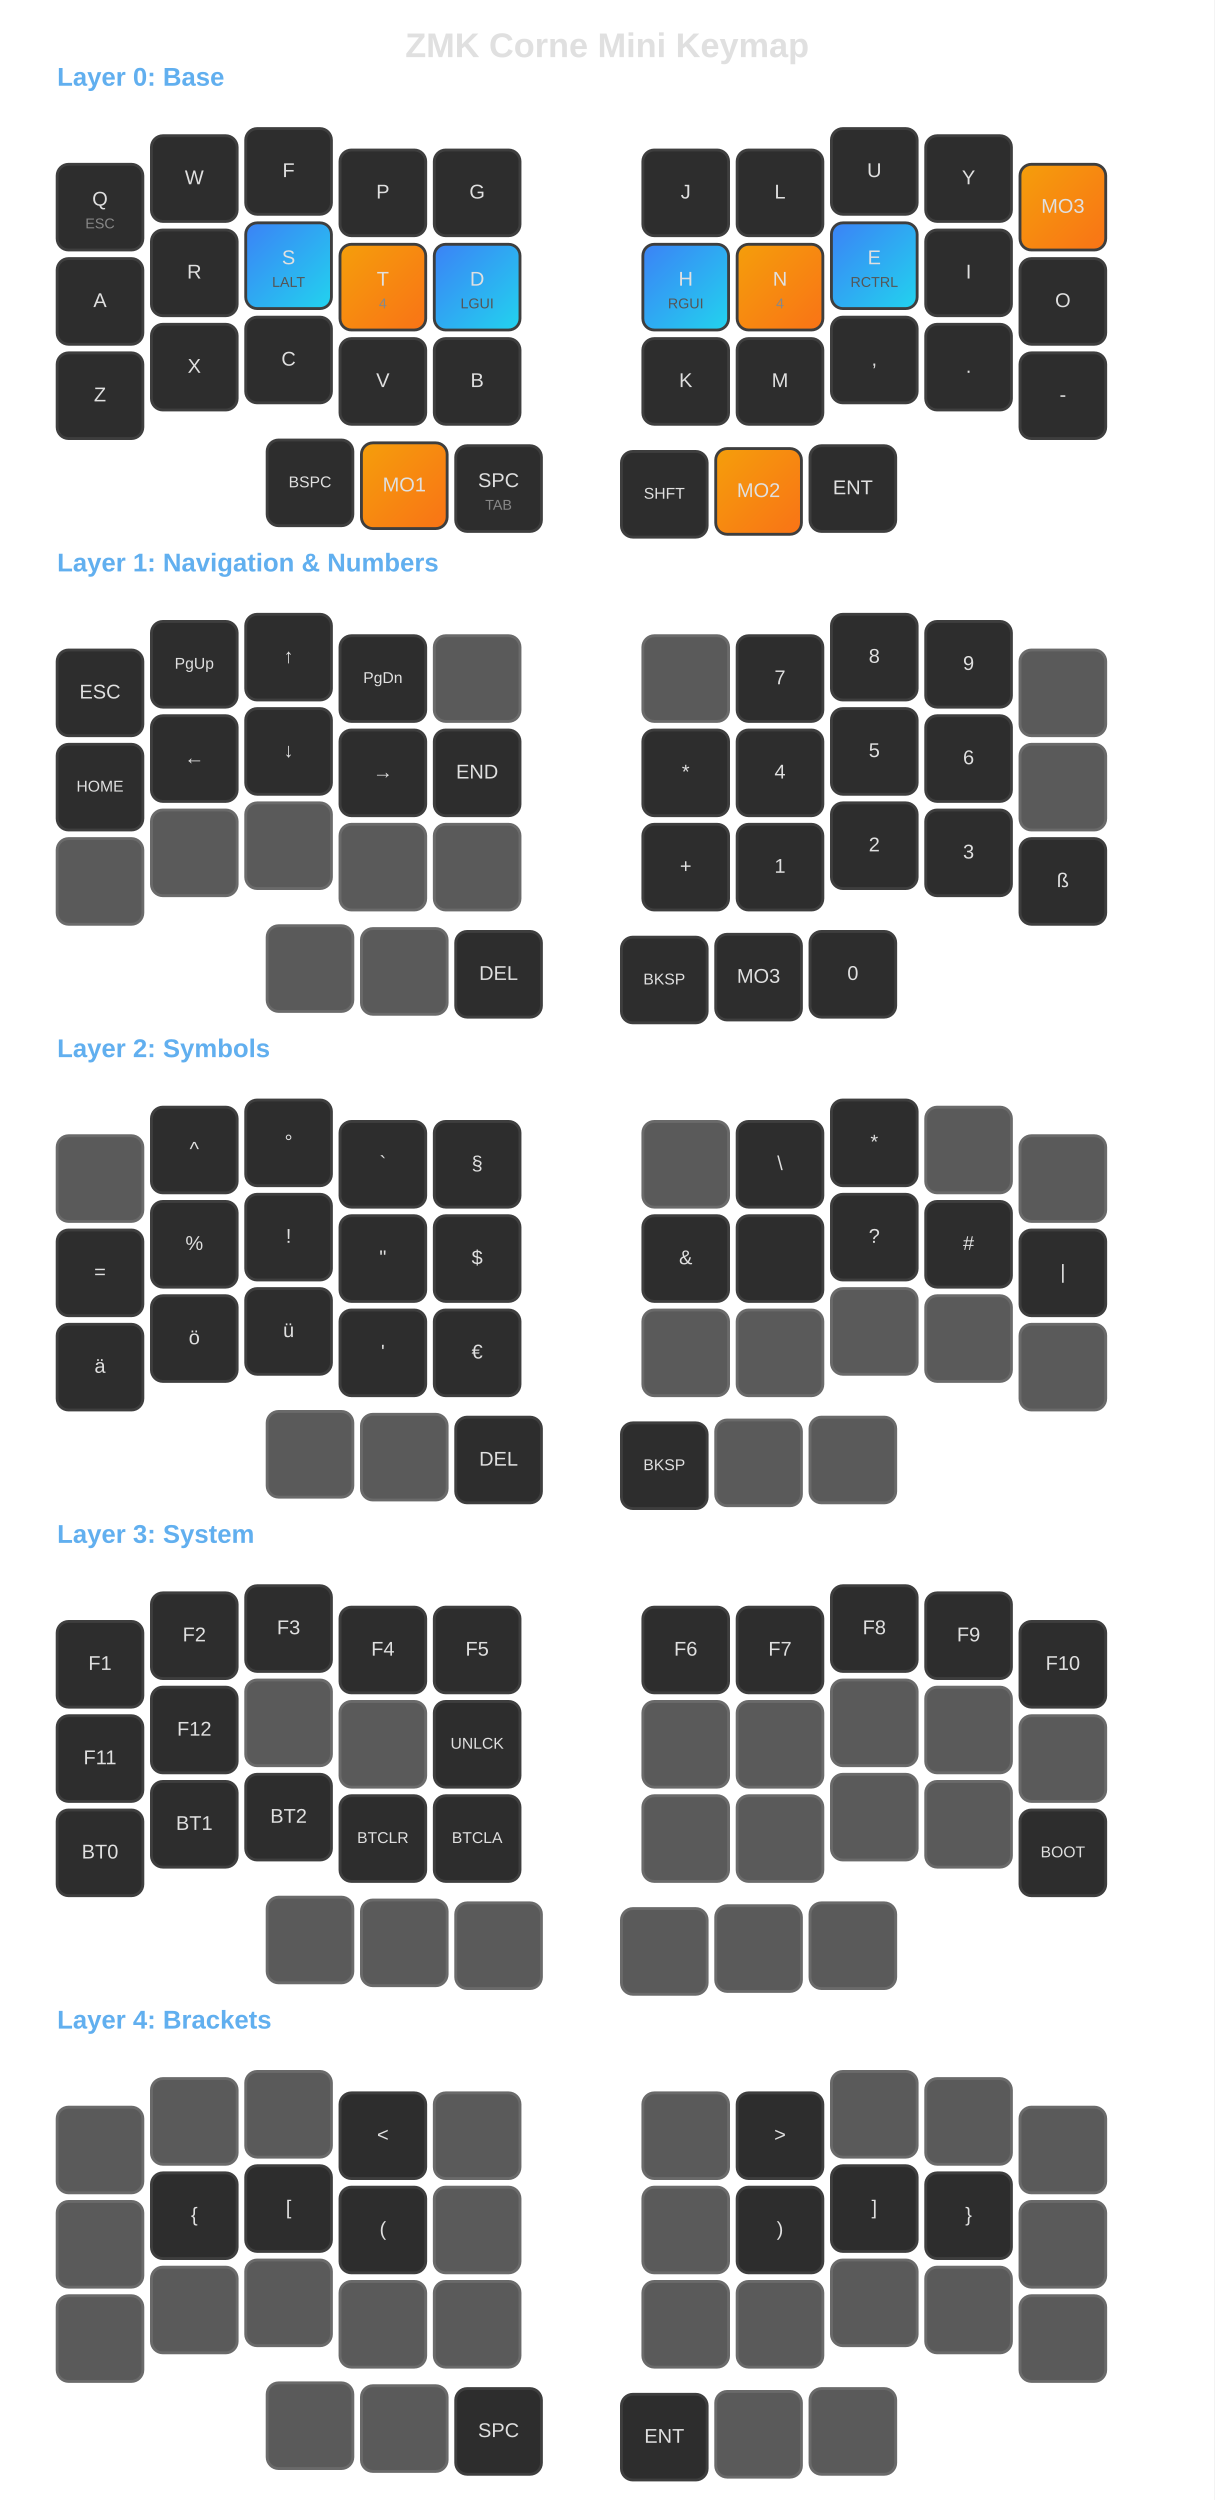
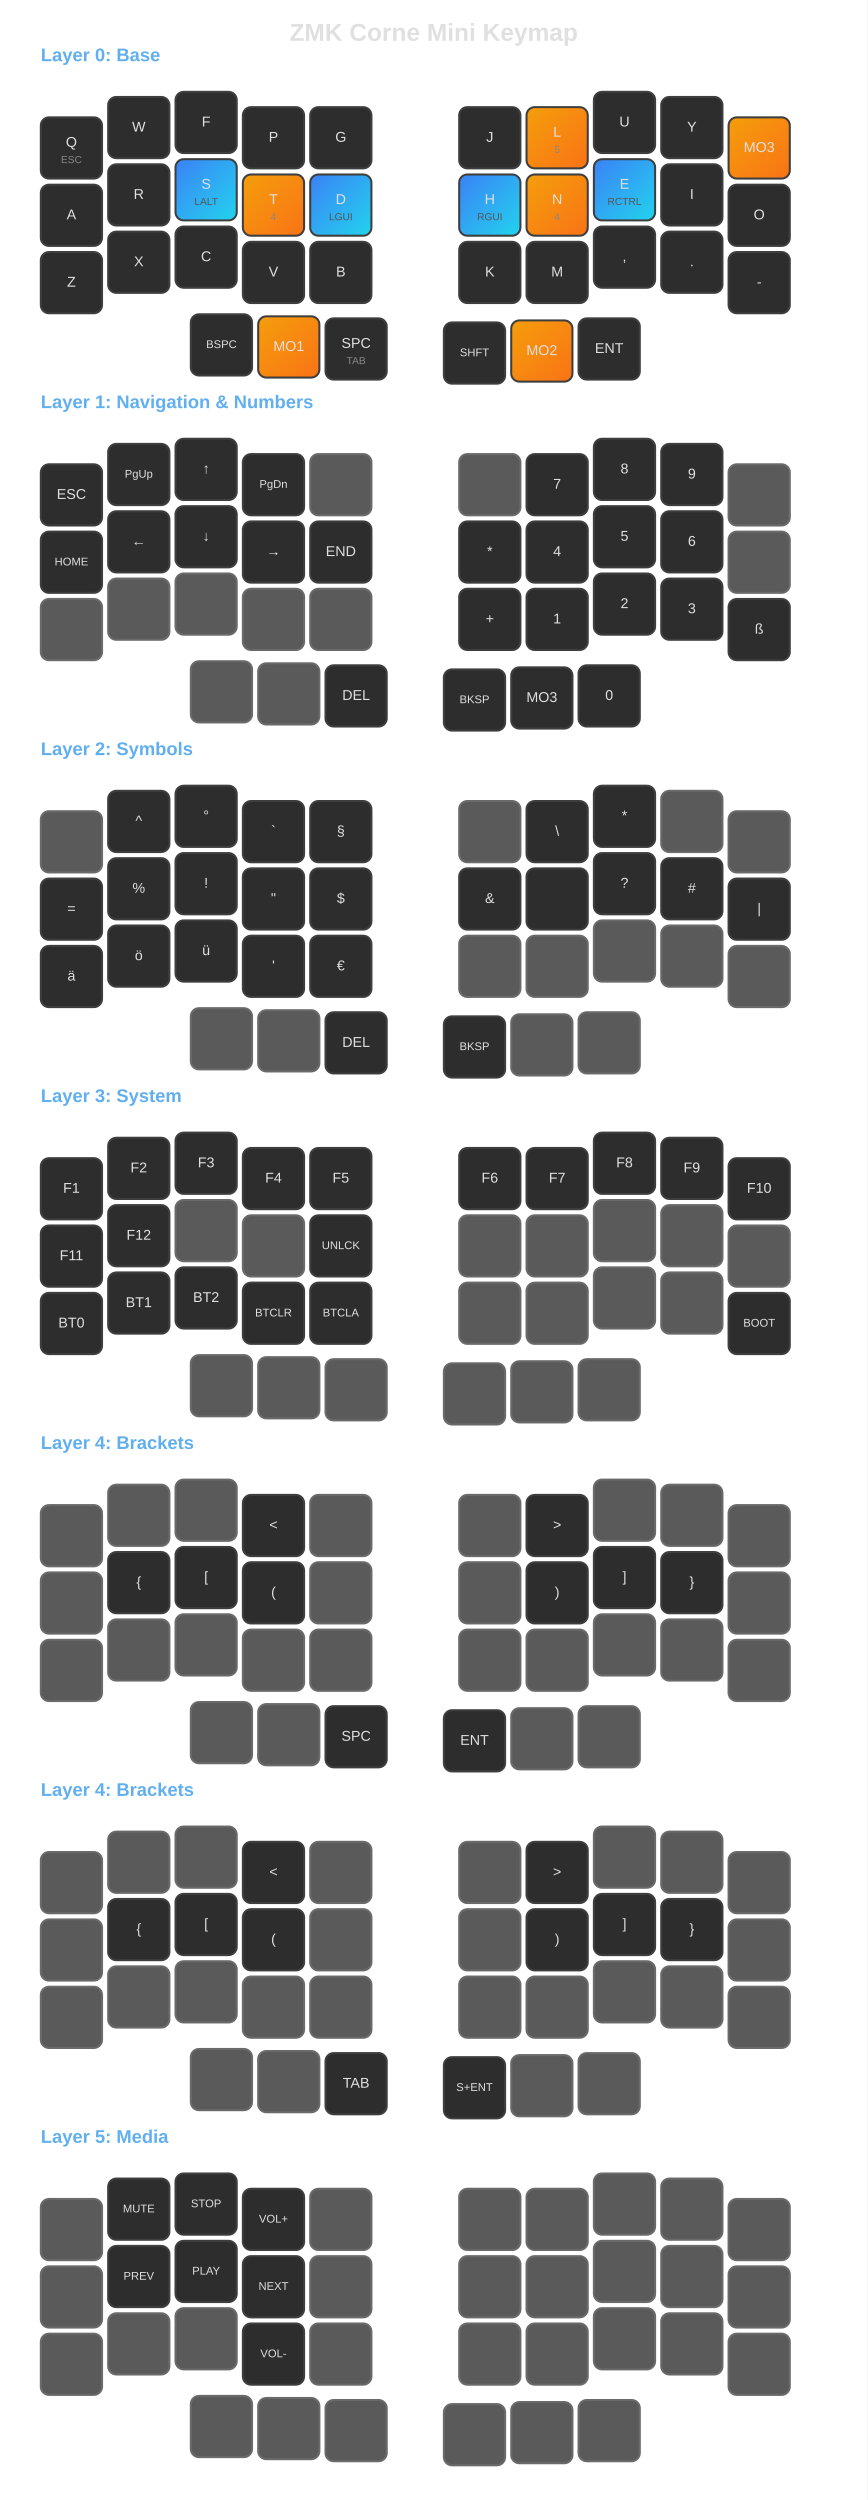
- <svg xmlns="http://www.w3.org/2000/svg" viewBox="0 0 850 1750.0" width="850" height="1750.0">
+ <svg xmlns="http://www.w3.org/2000/svg" viewBox="0 0 850 2450.0" width="850" height="2450.0">
  <rect width="100%" height="100%" fill="#ffffff" />
  <defs>
    <linearGradient id="homerow-mods" x1="0" y1="0" x2="1" y2="1">
      <stop offset="0%" stop-color="#3b82f6" />
      <stop offset="100%" stop-color="#22d3ee" />
    </linearGradient>
    <linearGradient id="layer-switch" x1="0" y1="0" x2="1" y2="1">
      <stop offset="0%" stop-color="#f59e0b" />
      <stop offset="100%" stop-color="#f97316" />
    </linearGradient>
  </defs>
  <text x="50%" y="40.0" font-family="Arial" font-weight="bold" font-size="24" fill="#e0e0e0" text-anchor="middle">ZMK Corne Mini Keymap</text>
  <text x="40" y="60.0" font-family="Arial" font-size="18" fill="#61afef" font-weight="bold">Layer 0: Base</text>
  <rect x="40" y="115.0" width="60" height="60" rx="8" fill="#2d2d2d" stroke="#3e3e3e" stroke-width="2" />
  <text x="70.0" y="140.0" font-family="Arial" font-size="14" fill="#e0e0e0" text-anchor="middle" dominant-baseline="middle">Q</text>
  <text x="70.0" y="157.0" font-family="Arial" font-size="10" fill="#888888" text-anchor="middle" dominant-baseline="middle">ESC</text>
  <rect x="106" y="95.0" width="60" height="60" rx="8" fill="#2d2d2d" stroke="#3e3e3e" stroke-width="2" />
  <text x="136.0" y="125.0" font-family="Arial" font-size="14" fill="#e0e0e0" text-anchor="middle" dominant-baseline="middle">W</text>
  <rect x="172" y="90.0" width="60" height="60" rx="8" fill="#2d2d2d" stroke="#3e3e3e" stroke-width="2" />
  <text x="202.0" y="120.0" font-family="Arial" font-size="14" fill="#e0e0e0" text-anchor="middle" dominant-baseline="middle">F</text>
  <rect x="238" y="105.0" width="60" height="60" rx="8" fill="#2d2d2d" stroke="#3e3e3e" stroke-width="2" />
  <text x="268.0" y="135.0" font-family="Arial" font-size="14" fill="#e0e0e0" text-anchor="middle" dominant-baseline="middle">P</text>
  <rect x="304" y="105.0" width="60" height="60" rx="8" fill="#2d2d2d" stroke="#3e3e3e" stroke-width="2" />
  <text x="334.0" y="135.0" font-family="Arial" font-size="14" fill="#e0e0e0" text-anchor="middle" dominant-baseline="middle">G</text>
  <rect x="40" y="181.0" width="60" height="60" rx="8" fill="#2d2d2d" stroke="#3e3e3e" stroke-width="2" />
  <text x="70.0" y="211.0" font-family="Arial" font-size="14" fill="#e0e0e0" text-anchor="middle" dominant-baseline="middle">A</text>
  <rect x="106" y="161.0" width="60" height="60" rx="8" fill="#2d2d2d" stroke="#3e3e3e" stroke-width="2" />
  <text x="136.0" y="191.0" font-family="Arial" font-size="14" fill="#e0e0e0" text-anchor="middle" dominant-baseline="middle">R</text>
  <rect x="172" y="156.0" width="60" height="60" rx="8" fill="url(#homerow-mods)" stroke="#3e3e3e" stroke-width="2" />
  <text x="202.0" y="181.0" font-family="Arial" font-size="14" fill="#e0e0e0" text-anchor="middle" dominant-baseline="middle">S</text>
  <text x="202.0" y="198.0" font-family="Arial" font-size="10" fill="#555555" text-anchor="middle" dominant-baseline="middle">LALT</text>
  <rect x="238" y="171.0" width="60" height="60" rx="8" fill="url(#layer-switch)" stroke="#3e3e3e" stroke-width="2" />
  <text x="268.0" y="196.0" font-family="Arial" font-size="14" fill="#e0e0e0" text-anchor="middle" dominant-baseline="middle">T</text>
  <text x="268.0" y="213.0" font-family="Arial" font-size="10" fill="#888888" text-anchor="middle" dominant-baseline="middle">4</text>
  <rect x="304" y="171.0" width="60" height="60" rx="8" fill="url(#homerow-mods)" stroke="#3e3e3e" stroke-width="2" />
  <text x="334.0" y="196.0" font-family="Arial" font-size="14" fill="#e0e0e0" text-anchor="middle" dominant-baseline="middle">D</text>
  <text x="334.0" y="213.0" font-family="Arial" font-size="10" fill="#555555" text-anchor="middle" dominant-baseline="middle">LGUI</text>
  <rect x="40" y="247.0" width="60" height="60" rx="8" fill="#2d2d2d" stroke="#3e3e3e" stroke-width="2" />
  <text x="70.0" y="277.0" font-family="Arial" font-size="14" fill="#e0e0e0" text-anchor="middle" dominant-baseline="middle">Z</text>
  <rect x="106" y="227.0" width="60" height="60" rx="8" fill="#2d2d2d" stroke="#3e3e3e" stroke-width="2" />
  <text x="136.0" y="257.0" font-family="Arial" font-size="14" fill="#e0e0e0" text-anchor="middle" dominant-baseline="middle">X</text>
  <rect x="172" y="222.0" width="60" height="60" rx="8" fill="#2d2d2d" stroke="#3e3e3e" stroke-width="2" />
  <text x="202.0" y="252.0" font-family="Arial" font-size="14" fill="#e0e0e0" text-anchor="middle" dominant-baseline="middle">C</text>
  <rect x="238" y="237.0" width="60" height="60" rx="8" fill="#2d2d2d" stroke="#3e3e3e" stroke-width="2" />
  <text x="268.0" y="267.0" font-family="Arial" font-size="14" fill="#e0e0e0" text-anchor="middle" dominant-baseline="middle">V</text>
  <rect x="304" y="237.0" width="60" height="60" rx="8" fill="#2d2d2d" stroke="#3e3e3e" stroke-width="2" />
  <text x="334.0" y="267.0" font-family="Arial" font-size="14" fill="#e0e0e0" text-anchor="middle" dominant-baseline="middle">B</text>
  <rect x="187" y="308.0" width="60" height="60" rx="8" fill="#2d2d2d" stroke="#3e3e3e" stroke-width="2" />
  <text x="217.0" y="338.0" font-family="Arial" font-size="11" fill="#e0e0e0" text-anchor="middle" dominant-baseline="middle">BSPC</text>
  <rect x="253" y="310.0" width="60" height="60" rx="8" fill="url(#layer-switch)" stroke="#3e3e3e" stroke-width="2" />
  <text x="283.0" y="340.0" font-family="Arial" font-size="14" fill="#e0e0e0" text-anchor="middle" dominant-baseline="middle">MO1</text>
  <rect x="319" y="312.0" width="60" height="60" rx="8" fill="#2d2d2d" stroke="#3e3e3e" stroke-width="2" />
  <text x="349.0" y="337.0" font-family="Arial" font-size="14" fill="#e0e0e0" text-anchor="middle" dominant-baseline="middle">SPC</text>
  <text x="349.0" y="354.0" font-family="Arial" font-size="10" fill="#888888" text-anchor="middle" dominant-baseline="middle">TAB</text>
  <rect x="450" y="105.0" width="60" height="60" rx="8" fill="#2d2d2d" stroke="#3e3e3e" stroke-width="2" />
  <text x="480.0" y="135.0" font-family="Arial" font-size="14" fill="#e0e0e0" text-anchor="middle" dominant-baseline="middle">J</text>
-   <rect x="516" y="105.0" width="60" height="60" rx="8" fill="#2d2d2d" stroke="#3e3e3e" stroke-width="2" />
-   <text x="546.0" y="135.0" font-family="Arial" font-size="14" fill="#e0e0e0" text-anchor="middle" dominant-baseline="middle">L</text>
+   <rect x="516" y="105.0" width="60" height="60" rx="8" fill="url(#layer-switch)" stroke="#3e3e3e" stroke-width="2" />
+   <text x="546.0" y="130.0" font-family="Arial" font-size="14" fill="#e0e0e0" text-anchor="middle" dominant-baseline="middle">L</text>
+   <text x="546.0" y="147.0" font-family="Arial" font-size="10" fill="#888888" text-anchor="middle" dominant-baseline="middle">5</text>
  <rect x="582" y="90.0" width="60" height="60" rx="8" fill="#2d2d2d" stroke="#3e3e3e" stroke-width="2" />
  <text x="612.0" y="120.0" font-family="Arial" font-size="14" fill="#e0e0e0" text-anchor="middle" dominant-baseline="middle">U</text>
  <rect x="648" y="95.0" width="60" height="60" rx="8" fill="#2d2d2d" stroke="#3e3e3e" stroke-width="2" />
  <text x="678.0" y="125.0" font-family="Arial" font-size="14" fill="#e0e0e0" text-anchor="middle" dominant-baseline="middle">Y</text>
  <rect x="714" y="115.0" width="60" height="60" rx="8" fill="url(#layer-switch)" stroke="#3e3e3e" stroke-width="2" />
  <text x="744.0" y="145.0" font-family="Arial" font-size="14" fill="#e0e0e0" text-anchor="middle" dominant-baseline="middle">MO3</text>
  <rect x="450" y="171.0" width="60" height="60" rx="8" fill="url(#homerow-mods)" stroke="#3e3e3e" stroke-width="2" />
  <text x="480.0" y="196.0" font-family="Arial" font-size="14" fill="#e0e0e0" text-anchor="middle" dominant-baseline="middle">H</text>
  <text x="480.0" y="213.0" font-family="Arial" font-size="10" fill="#555555" text-anchor="middle" dominant-baseline="middle">RGUI</text>
  <rect x="516" y="171.0" width="60" height="60" rx="8" fill="url(#layer-switch)" stroke="#3e3e3e" stroke-width="2" />
  <text x="546.0" y="196.0" font-family="Arial" font-size="14" fill="#e0e0e0" text-anchor="middle" dominant-baseline="middle">N</text>
  <text x="546.0" y="213.0" font-family="Arial" font-size="10" fill="#888888" text-anchor="middle" dominant-baseline="middle">4</text>
  <rect x="582" y="156.0" width="60" height="60" rx="8" fill="url(#homerow-mods)" stroke="#3e3e3e" stroke-width="2" />
  <text x="612.0" y="181.0" font-family="Arial" font-size="14" fill="#e0e0e0" text-anchor="middle" dominant-baseline="middle">E</text>
  <text x="612.0" y="198.0" font-family="Arial" font-size="10" fill="#555555" text-anchor="middle" dominant-baseline="middle">RCTRL</text>
  <rect x="648" y="161.0" width="60" height="60" rx="8" fill="#2d2d2d" stroke="#3e3e3e" stroke-width="2" />
  <text x="678.0" y="191.0" font-family="Arial" font-size="14" fill="#e0e0e0" text-anchor="middle" dominant-baseline="middle">I</text>
  <rect x="714" y="181.0" width="60" height="60" rx="8" fill="#2d2d2d" stroke="#3e3e3e" stroke-width="2" />
  <text x="744.0" y="211.0" font-family="Arial" font-size="14" fill="#e0e0e0" text-anchor="middle" dominant-baseline="middle">O</text>
  <rect x="450" y="237.0" width="60" height="60" rx="8" fill="#2d2d2d" stroke="#3e3e3e" stroke-width="2" />
  <text x="480.0" y="267.0" font-family="Arial" font-size="14" fill="#e0e0e0" text-anchor="middle" dominant-baseline="middle">K</text>
  <rect x="516" y="237.0" width="60" height="60" rx="8" fill="#2d2d2d" stroke="#3e3e3e" stroke-width="2" />
  <text x="546.0" y="267.0" font-family="Arial" font-size="14" fill="#e0e0e0" text-anchor="middle" dominant-baseline="middle">M</text>
  <rect x="582" y="222.0" width="60" height="60" rx="8" fill="#2d2d2d" stroke="#3e3e3e" stroke-width="2" />
  <text x="612.0" y="252.0" font-family="Arial" font-size="14" fill="#e0e0e0" text-anchor="middle" dominant-baseline="middle">,</text>
  <rect x="648" y="227.0" width="60" height="60" rx="8" fill="#2d2d2d" stroke="#3e3e3e" stroke-width="2" />
  <text x="678.0" y="257.0" font-family="Arial" font-size="14" fill="#e0e0e0" text-anchor="middle" dominant-baseline="middle">.</text>
  <rect x="714" y="247.0" width="60" height="60" rx="8" fill="#2d2d2d" stroke="#3e3e3e" stroke-width="2" />
  <text x="744.0" y="277.0" font-family="Arial" font-size="14" fill="#e0e0e0" text-anchor="middle" dominant-baseline="middle">-</text>
  <rect x="435" y="316.0" width="60" height="60" rx="8" fill="#2d2d2d" stroke="#3e3e3e" stroke-width="2" />
  <text x="465.0" y="346.0" font-family="Arial" font-size="11" fill="#e0e0e0" text-anchor="middle" dominant-baseline="middle">SHFT</text>
  <rect x="501" y="314.0" width="60" height="60" rx="8" fill="url(#layer-switch)" stroke="#3e3e3e" stroke-width="2" />
  <text x="531.0" y="344.0" font-family="Arial" font-size="14" fill="#e0e0e0" text-anchor="middle" dominant-baseline="middle">MO2</text>
  <rect x="567" y="312.0" width="60" height="60" rx="8" fill="#2d2d2d" stroke="#3e3e3e" stroke-width="2" />
  <text x="597.0" y="342.0" font-family="Arial" font-size="14" fill="#e0e0e0" text-anchor="middle" dominant-baseline="middle">ENT</text>
  <text x="40" y="400.0" font-family="Arial" font-size="18" fill="#61afef" font-weight="bold">Layer 1: Navigation &amp; Numbers</text>
  <rect x="40" y="455.0" width="60" height="60" rx="8" fill="#2d2d2d" stroke="#3e3e3e" stroke-width="2" />
  <text x="70.0" y="485.0" font-family="Arial" font-size="14" fill="#e0e0e0" text-anchor="middle" dominant-baseline="middle">ESC</text>
  <rect x="106" y="435.0" width="60" height="60" rx="8" fill="#2d2d2d" stroke="#3e3e3e" stroke-width="2" />
  <text x="136.0" y="465.0" font-family="Arial" font-size="11" fill="#e0e0e0" text-anchor="middle" dominant-baseline="middle">PgUp</text>
  <rect x="172" y="430.0" width="60" height="60" rx="8" fill="#2d2d2d" stroke="#3e3e3e" stroke-width="2" />
  <text x="202.0" y="460.0" font-family="Arial" font-size="14" fill="#e0e0e0" text-anchor="middle" dominant-baseline="middle">↑</text>
  <rect x="238" y="445.0" width="60" height="60" rx="8" fill="#2d2d2d" stroke="#3e3e3e" stroke-width="2" />
  <text x="268.0" y="475.0" font-family="Arial" font-size="11" fill="#e0e0e0" text-anchor="middle" dominant-baseline="middle">PgDn</text>
  <rect x="304" y="445.0" width="60" height="60" rx="8" fill="#5a5a5a" stroke="#6a6a6a" stroke-width="2" />
  <rect x="40" y="521.0" width="60" height="60" rx="8" fill="#2d2d2d" stroke="#3e3e3e" stroke-width="2" />
  <text x="70.0" y="551.0" font-family="Arial" font-size="11" fill="#e0e0e0" text-anchor="middle" dominant-baseline="middle">HOME</text>
  <rect x="106" y="501.0" width="60" height="60" rx="8" fill="#2d2d2d" stroke="#3e3e3e" stroke-width="2" />
  <text x="136.0" y="531.0" font-family="Arial" font-size="14" fill="#e0e0e0" text-anchor="middle" dominant-baseline="middle">←</text>
  <rect x="172" y="496.0" width="60" height="60" rx="8" fill="#2d2d2d" stroke="#3e3e3e" stroke-width="2" />
  <text x="202.0" y="526.0" font-family="Arial" font-size="14" fill="#e0e0e0" text-anchor="middle" dominant-baseline="middle">↓</text>
  <rect x="238" y="511.0" width="60" height="60" rx="8" fill="#2d2d2d" stroke="#3e3e3e" stroke-width="2" />
  <text x="268.0" y="541.0" font-family="Arial" font-size="14" fill="#e0e0e0" text-anchor="middle" dominant-baseline="middle">→</text>
  <rect x="304" y="511.0" width="60" height="60" rx="8" fill="#2d2d2d" stroke="#3e3e3e" stroke-width="2" />
  <text x="334.0" y="541.0" font-family="Arial" font-size="14" fill="#e0e0e0" text-anchor="middle" dominant-baseline="middle">END</text>
  <rect x="40" y="587.0" width="60" height="60" rx="8" fill="#5a5a5a" stroke="#6a6a6a" stroke-width="2" />
  <rect x="106" y="567.0" width="60" height="60" rx="8" fill="#5a5a5a" stroke="#6a6a6a" stroke-width="2" />
  <rect x="172" y="562.0" width="60" height="60" rx="8" fill="#5a5a5a" stroke="#6a6a6a" stroke-width="2" />
  <rect x="238" y="577.0" width="60" height="60" rx="8" fill="#5a5a5a" stroke="#6a6a6a" stroke-width="2" />
  <rect x="304" y="577.0" width="60" height="60" rx="8" fill="#5a5a5a" stroke="#6a6a6a" stroke-width="2" />
  <rect x="187" y="648.0" width="60" height="60" rx="8" fill="#5a5a5a" stroke="#6a6a6a" stroke-width="2" />
  <rect x="253" y="650.0" width="60" height="60" rx="8" fill="#5a5a5a" stroke="#6a6a6a" stroke-width="2" />
  <rect x="319" y="652.0" width="60" height="60" rx="8" fill="#2d2d2d" stroke="#3e3e3e" stroke-width="2" />
  <text x="349.0" y="682.0" font-family="Arial" font-size="14" fill="#e0e0e0" text-anchor="middle" dominant-baseline="middle">DEL</text>
  <rect x="450" y="445.0" width="60" height="60" rx="8" fill="#5a5a5a" stroke="#6a6a6a" stroke-width="2" />
  <rect x="516" y="445.0" width="60" height="60" rx="8" fill="#2d2d2d" stroke="#3e3e3e" stroke-width="2" />
  <text x="546.0" y="475.0" font-family="Arial" font-size="14" fill="#e0e0e0" text-anchor="middle" dominant-baseline="middle">7</text>
  <rect x="582" y="430.0" width="60" height="60" rx="8" fill="#2d2d2d" stroke="#3e3e3e" stroke-width="2" />
  <text x="612.0" y="460.0" font-family="Arial" font-size="14" fill="#e0e0e0" text-anchor="middle" dominant-baseline="middle">8</text>
  <rect x="648" y="435.0" width="60" height="60" rx="8" fill="#2d2d2d" stroke="#3e3e3e" stroke-width="2" />
  <text x="678.0" y="465.0" font-family="Arial" font-size="14" fill="#e0e0e0" text-anchor="middle" dominant-baseline="middle">9</text>
  <rect x="714" y="455.0" width="60" height="60" rx="8" fill="#5a5a5a" stroke="#6a6a6a" stroke-width="2" />
  <rect x="450" y="511.0" width="60" height="60" rx="8" fill="#2d2d2d" stroke="#3e3e3e" stroke-width="2" />
  <text x="480.0" y="541.0" font-family="Arial" font-size="14" fill="#e0e0e0" text-anchor="middle" dominant-baseline="middle">*</text>
  <rect x="516" y="511.0" width="60" height="60" rx="8" fill="#2d2d2d" stroke="#3e3e3e" stroke-width="2" />
  <text x="546.0" y="541.0" font-family="Arial" font-size="14" fill="#e0e0e0" text-anchor="middle" dominant-baseline="middle">4</text>
  <rect x="582" y="496.0" width="60" height="60" rx="8" fill="#2d2d2d" stroke="#3e3e3e" stroke-width="2" />
  <text x="612.0" y="526.0" font-family="Arial" font-size="14" fill="#e0e0e0" text-anchor="middle" dominant-baseline="middle">5</text>
  <rect x="648" y="501.0" width="60" height="60" rx="8" fill="#2d2d2d" stroke="#3e3e3e" stroke-width="2" />
  <text x="678.0" y="531.0" font-family="Arial" font-size="14" fill="#e0e0e0" text-anchor="middle" dominant-baseline="middle">6</text>
  <rect x="714" y="521.0" width="60" height="60" rx="8" fill="#5a5a5a" stroke="#6a6a6a" stroke-width="2" />
  <rect x="450" y="577.0" width="60" height="60" rx="8" fill="#2d2d2d" stroke="#3e3e3e" stroke-width="2" />
  <text x="480.0" y="607.0" font-family="Arial" font-size="14" fill="#e0e0e0" text-anchor="middle" dominant-baseline="middle">+</text>
  <rect x="516" y="577.0" width="60" height="60" rx="8" fill="#2d2d2d" stroke="#3e3e3e" stroke-width="2" />
  <text x="546.0" y="607.0" font-family="Arial" font-size="14" fill="#e0e0e0" text-anchor="middle" dominant-baseline="middle">1</text>
  <rect x="582" y="562.0" width="60" height="60" rx="8" fill="#2d2d2d" stroke="#3e3e3e" stroke-width="2" />
  <text x="612.0" y="592.0" font-family="Arial" font-size="14" fill="#e0e0e0" text-anchor="middle" dominant-baseline="middle">2</text>
  <rect x="648" y="567.0" width="60" height="60" rx="8" fill="#2d2d2d" stroke="#3e3e3e" stroke-width="2" />
  <text x="678.0" y="597.0" font-family="Arial" font-size="14" fill="#e0e0e0" text-anchor="middle" dominant-baseline="middle">3</text>
  <rect x="714" y="587.0" width="60" height="60" rx="8" fill="#2d2d2d" stroke="#3e3e3e" stroke-width="2" />
  <text x="744.0" y="617.0" font-family="Arial" font-size="14" fill="#e0e0e0" text-anchor="middle" dominant-baseline="middle">ß</text>
  <rect x="435" y="656.0" width="60" height="60" rx="8" fill="#2d2d2d" stroke="#3e3e3e" stroke-width="2" />
  <text x="465.0" y="686.0" font-family="Arial" font-size="11" fill="#e0e0e0" text-anchor="middle" dominant-baseline="middle">BKSP</text>
  <rect x="501" y="654.0" width="60" height="60" rx="8" fill="#2d2d2d" stroke="#3e3e3e" stroke-width="2" />
  <text x="531.0" y="684.0" font-family="Arial" font-size="14" fill="#e0e0e0" text-anchor="middle" dominant-baseline="middle">MO3</text>
  <rect x="567" y="652.0" width="60" height="60" rx="8" fill="#2d2d2d" stroke="#3e3e3e" stroke-width="2" />
  <text x="597.0" y="682.0" font-family="Arial" font-size="14" fill="#e0e0e0" text-anchor="middle" dominant-baseline="middle">0</text>
  <text x="40" y="740.0" font-family="Arial" font-size="18" fill="#61afef" font-weight="bold">Layer 2: Symbols</text>
  <rect x="40" y="795.0" width="60" height="60" rx="8" fill="#5a5a5a" stroke="#6a6a6a" stroke-width="2" />
  <rect x="106" y="775.0" width="60" height="60" rx="8" fill="#2d2d2d" stroke="#3e3e3e" stroke-width="2" />
  <text x="136.0" y="805.0" font-family="Arial" font-size="14" fill="#e0e0e0" text-anchor="middle" dominant-baseline="middle">^</text>
  <rect x="172" y="770.0" width="60" height="60" rx="8" fill="#2d2d2d" stroke="#3e3e3e" stroke-width="2" />
  <text x="202.0" y="800.0" font-family="Arial" font-size="14" fill="#e0e0e0" text-anchor="middle" dominant-baseline="middle">°</text>
  <rect x="238" y="785.0" width="60" height="60" rx="8" fill="#2d2d2d" stroke="#3e3e3e" stroke-width="2" />
  <text x="268.0" y="815.0" font-family="Arial" font-size="14" fill="#e0e0e0" text-anchor="middle" dominant-baseline="middle">`</text>
  <rect x="304" y="785.0" width="60" height="60" rx="8" fill="#2d2d2d" stroke="#3e3e3e" stroke-width="2" />
  <text x="334.0" y="815.0" font-family="Arial" font-size="14" fill="#e0e0e0" text-anchor="middle" dominant-baseline="middle">§</text>
  <rect x="40" y="861.0" width="60" height="60" rx="8" fill="#2d2d2d" stroke="#3e3e3e" stroke-width="2" />
  <text x="70.0" y="891.0" font-family="Arial" font-size="14" fill="#e0e0e0" text-anchor="middle" dominant-baseline="middle">=</text>
  <rect x="106" y="841.0" width="60" height="60" rx="8" fill="#2d2d2d" stroke="#3e3e3e" stroke-width="2" />
  <text x="136.0" y="871.0" font-family="Arial" font-size="14" fill="#e0e0e0" text-anchor="middle" dominant-baseline="middle">%</text>
  <rect x="172" y="836.0" width="60" height="60" rx="8" fill="#2d2d2d" stroke="#3e3e3e" stroke-width="2" />
  <text x="202.0" y="866.0" font-family="Arial" font-size="14" fill="#e0e0e0" text-anchor="middle" dominant-baseline="middle">!</text>
  <rect x="238" y="851.0" width="60" height="60" rx="8" fill="#2d2d2d" stroke="#3e3e3e" stroke-width="2" />
  <text x="268.0" y="881.0" font-family="Arial" font-size="14" fill="#e0e0e0" text-anchor="middle" dominant-baseline="middle">"</text>
  <rect x="304" y="851.0" width="60" height="60" rx="8" fill="#2d2d2d" stroke="#3e3e3e" stroke-width="2" />
  <text x="334.0" y="881.0" font-family="Arial" font-size="14" fill="#e0e0e0" text-anchor="middle" dominant-baseline="middle">$</text>
  <rect x="40" y="927.0" width="60" height="60" rx="8" fill="#2d2d2d" stroke="#3e3e3e" stroke-width="2" />
  <text x="70.0" y="957.0" font-family="Arial" font-size="14" fill="#e0e0e0" text-anchor="middle" dominant-baseline="middle">ä</text>
  <rect x="106" y="907.0" width="60" height="60" rx="8" fill="#2d2d2d" stroke="#3e3e3e" stroke-width="2" />
  <text x="136.0" y="937.0" font-family="Arial" font-size="14" fill="#e0e0e0" text-anchor="middle" dominant-baseline="middle">ö</text>
  <rect x="172" y="902.0" width="60" height="60" rx="8" fill="#2d2d2d" stroke="#3e3e3e" stroke-width="2" />
  <text x="202.0" y="932.0" font-family="Arial" font-size="14" fill="#e0e0e0" text-anchor="middle" dominant-baseline="middle">ü</text>
  <rect x="238" y="917.0" width="60" height="60" rx="8" fill="#2d2d2d" stroke="#3e3e3e" stroke-width="2" />
  <text x="268.0" y="947.0" font-family="Arial" font-size="14" fill="#e0e0e0" text-anchor="middle" dominant-baseline="middle">'</text>
  <rect x="304" y="917.0" width="60" height="60" rx="8" fill="#2d2d2d" stroke="#3e3e3e" stroke-width="2" />
  <text x="334.0" y="947.0" font-family="Arial" font-size="14" fill="#e0e0e0" text-anchor="middle" dominant-baseline="middle">€</text>
  <rect x="187" y="988.0" width="60" height="60" rx="8" fill="#5a5a5a" stroke="#6a6a6a" stroke-width="2" />
  <rect x="253" y="990.0" width="60" height="60" rx="8" fill="#5a5a5a" stroke="#6a6a6a" stroke-width="2" />
  <rect x="319" y="992.0" width="60" height="60" rx="8" fill="#2d2d2d" stroke="#3e3e3e" stroke-width="2" />
  <text x="349.0" y="1022.0" font-family="Arial" font-size="14" fill="#e0e0e0" text-anchor="middle" dominant-baseline="middle">DEL</text>
  <rect x="450" y="785.0" width="60" height="60" rx="8" fill="#5a5a5a" stroke="#6a6a6a" stroke-width="2" />
  <rect x="516" y="785.0" width="60" height="60" rx="8" fill="#2d2d2d" stroke="#3e3e3e" stroke-width="2" />
  <text x="546.0" y="815.0" font-family="Arial" font-size="14" fill="#e0e0e0" text-anchor="middle" dominant-baseline="middle">\</text>
  <rect x="582" y="770.0" width="60" height="60" rx="8" fill="#2d2d2d" stroke="#3e3e3e" stroke-width="2" />
  <text x="612.0" y="800.0" font-family="Arial" font-size="14" fill="#e0e0e0" text-anchor="middle" dominant-baseline="middle">*</text>
  <rect x="648" y="775.0" width="60" height="60" rx="8" fill="#5a5a5a" stroke="#6a6a6a" stroke-width="2" />
  <rect x="714" y="795.0" width="60" height="60" rx="8" fill="#5a5a5a" stroke="#6a6a6a" stroke-width="2" />
  <rect x="450" y="851.0" width="60" height="60" rx="8" fill="#2d2d2d" stroke="#3e3e3e" stroke-width="2" />
  <text x="480.0" y="881.0" font-family="Arial" font-size="14" fill="#e0e0e0" text-anchor="middle" dominant-baseline="middle">&amp;</text>
  <rect x="516" y="851.0" width="60" height="60" rx="8" fill="#2d2d2d" stroke="#3e3e3e" stroke-width="2" />
  <rect x="582" y="836.0" width="60" height="60" rx="8" fill="#2d2d2d" stroke="#3e3e3e" stroke-width="2" />
  <text x="612.0" y="866.0" font-family="Arial" font-size="14" fill="#e0e0e0" text-anchor="middle" dominant-baseline="middle">?</text>
  <rect x="648" y="841.0" width="60" height="60" rx="8" fill="#2d2d2d" stroke="#3e3e3e" stroke-width="2" />
  <text x="678.0" y="871.0" font-family="Arial" font-size="14" fill="#e0e0e0" text-anchor="middle" dominant-baseline="middle">#</text>
  <rect x="714" y="861.0" width="60" height="60" rx="8" fill="#2d2d2d" stroke="#3e3e3e" stroke-width="2" />
  <text x="744.0" y="891.0" font-family="Arial" font-size="14" fill="#e0e0e0" text-anchor="middle" dominant-baseline="middle">|</text>
  <rect x="450" y="917.0" width="60" height="60" rx="8" fill="#5a5a5a" stroke="#6a6a6a" stroke-width="2" />
  <rect x="516" y="917.0" width="60" height="60" rx="8" fill="#5a5a5a" stroke="#6a6a6a" stroke-width="2" />
  <rect x="582" y="902.0" width="60" height="60" rx="8" fill="#5a5a5a" stroke="#6a6a6a" stroke-width="2" />
  <rect x="648" y="907.0" width="60" height="60" rx="8" fill="#5a5a5a" stroke="#6a6a6a" stroke-width="2" />
  <rect x="714" y="927.0" width="60" height="60" rx="8" fill="#5a5a5a" stroke="#6a6a6a" stroke-width="2" />
  <rect x="435" y="996.0" width="60" height="60" rx="8" fill="#2d2d2d" stroke="#3e3e3e" stroke-width="2" />
  <text x="465.0" y="1026.0" font-family="Arial" font-size="11" fill="#e0e0e0" text-anchor="middle" dominant-baseline="middle">BKSP</text>
  <rect x="501" y="994.0" width="60" height="60" rx="8" fill="#5a5a5a" stroke="#6a6a6a" stroke-width="2" />
  <rect x="567" y="992.0" width="60" height="60" rx="8" fill="#5a5a5a" stroke="#6a6a6a" stroke-width="2" />
  <text x="40" y="1080.0" font-family="Arial" font-size="18" fill="#61afef" font-weight="bold">Layer 3: System</text>
  <rect x="40" y="1135.0" width="60" height="60" rx="8" fill="#2d2d2d" stroke="#3e3e3e" stroke-width="2" />
  <text x="70.0" y="1165.0" font-family="Arial" font-size="14" fill="#e0e0e0" text-anchor="middle" dominant-baseline="middle">F1</text>
  <rect x="106" y="1115.0" width="60" height="60" rx="8" fill="#2d2d2d" stroke="#3e3e3e" stroke-width="2" />
  <text x="136.0" y="1145.0" font-family="Arial" font-size="14" fill="#e0e0e0" text-anchor="middle" dominant-baseline="middle">F2</text>
  <rect x="172" y="1110.0" width="60" height="60" rx="8" fill="#2d2d2d" stroke="#3e3e3e" stroke-width="2" />
  <text x="202.0" y="1140.0" font-family="Arial" font-size="14" fill="#e0e0e0" text-anchor="middle" dominant-baseline="middle">F3</text>
  <rect x="238" y="1125.0" width="60" height="60" rx="8" fill="#2d2d2d" stroke="#3e3e3e" stroke-width="2" />
  <text x="268.0" y="1155.0" font-family="Arial" font-size="14" fill="#e0e0e0" text-anchor="middle" dominant-baseline="middle">F4</text>
  <rect x="304" y="1125.0" width="60" height="60" rx="8" fill="#2d2d2d" stroke="#3e3e3e" stroke-width="2" />
  <text x="334.0" y="1155.0" font-family="Arial" font-size="14" fill="#e0e0e0" text-anchor="middle" dominant-baseline="middle">F5</text>
  <rect x="40" y="1201.0" width="60" height="60" rx="8" fill="#2d2d2d" stroke="#3e3e3e" stroke-width="2" />
  <text x="70.0" y="1231.0" font-family="Arial" font-size="14" fill="#e0e0e0" text-anchor="middle" dominant-baseline="middle">F11</text>
  <rect x="106" y="1181.0" width="60" height="60" rx="8" fill="#2d2d2d" stroke="#3e3e3e" stroke-width="2" />
  <text x="136.0" y="1211.0" font-family="Arial" font-size="14" fill="#e0e0e0" text-anchor="middle" dominant-baseline="middle">F12</text>
  <rect x="172" y="1176.0" width="60" height="60" rx="8" fill="#5a5a5a" stroke="#6a6a6a" stroke-width="2" />
  <rect x="238" y="1191.0" width="60" height="60" rx="8" fill="#5a5a5a" stroke="#6a6a6a" stroke-width="2" />
  <rect x="304" y="1191.0" width="60" height="60" rx="8" fill="#2d2d2d" stroke="#3e3e3e" stroke-width="2" />
  <text x="334.0" y="1221.0" font-family="Arial" font-size="11" fill="#e0e0e0" text-anchor="middle" dominant-baseline="middle">UNLCK</text>
  <rect x="40" y="1267.0" width="60" height="60" rx="8" fill="#2d2d2d" stroke="#3e3e3e" stroke-width="2" />
  <text x="70.0" y="1297.0" font-family="Arial" font-size="14" fill="#e0e0e0" text-anchor="middle" dominant-baseline="middle">BT0</text>
  <rect x="106" y="1247.0" width="60" height="60" rx="8" fill="#2d2d2d" stroke="#3e3e3e" stroke-width="2" />
  <text x="136.0" y="1277.0" font-family="Arial" font-size="14" fill="#e0e0e0" text-anchor="middle" dominant-baseline="middle">BT1</text>
  <rect x="172" y="1242.0" width="60" height="60" rx="8" fill="#2d2d2d" stroke="#3e3e3e" stroke-width="2" />
  <text x="202.0" y="1272.0" font-family="Arial" font-size="14" fill="#e0e0e0" text-anchor="middle" dominant-baseline="middle">BT2</text>
  <rect x="238" y="1257.0" width="60" height="60" rx="8" fill="#2d2d2d" stroke="#3e3e3e" stroke-width="2" />
  <text x="268.0" y="1287.0" font-family="Arial" font-size="11" fill="#e0e0e0" text-anchor="middle" dominant-baseline="middle">BTCLR</text>
  <rect x="304" y="1257.0" width="60" height="60" rx="8" fill="#2d2d2d" stroke="#3e3e3e" stroke-width="2" />
  <text x="334.0" y="1287.0" font-family="Arial" font-size="11" fill="#e0e0e0" text-anchor="middle" dominant-baseline="middle">BTCLA</text>
  <rect x="187" y="1328.0" width="60" height="60" rx="8" fill="#5a5a5a" stroke="#6a6a6a" stroke-width="2" />
  <rect x="253" y="1330.0" width="60" height="60" rx="8" fill="#5a5a5a" stroke="#6a6a6a" stroke-width="2" />
  <rect x="319" y="1332.0" width="60" height="60" rx="8" fill="#5a5a5a" stroke="#6a6a6a" stroke-width="2" />
  <rect x="450" y="1125.0" width="60" height="60" rx="8" fill="#2d2d2d" stroke="#3e3e3e" stroke-width="2" />
  <text x="480.0" y="1155.0" font-family="Arial" font-size="14" fill="#e0e0e0" text-anchor="middle" dominant-baseline="middle">F6</text>
  <rect x="516" y="1125.0" width="60" height="60" rx="8" fill="#2d2d2d" stroke="#3e3e3e" stroke-width="2" />
  <text x="546.0" y="1155.0" font-family="Arial" font-size="14" fill="#e0e0e0" text-anchor="middle" dominant-baseline="middle">F7</text>
  <rect x="582" y="1110.0" width="60" height="60" rx="8" fill="#2d2d2d" stroke="#3e3e3e" stroke-width="2" />
  <text x="612.0" y="1140.0" font-family="Arial" font-size="14" fill="#e0e0e0" text-anchor="middle" dominant-baseline="middle">F8</text>
  <rect x="648" y="1115.0" width="60" height="60" rx="8" fill="#2d2d2d" stroke="#3e3e3e" stroke-width="2" />
  <text x="678.0" y="1145.0" font-family="Arial" font-size="14" fill="#e0e0e0" text-anchor="middle" dominant-baseline="middle">F9</text>
  <rect x="714" y="1135.0" width="60" height="60" rx="8" fill="#2d2d2d" stroke="#3e3e3e" stroke-width="2" />
  <text x="744.0" y="1165.0" font-family="Arial" font-size="14" fill="#e0e0e0" text-anchor="middle" dominant-baseline="middle">F10</text>
  <rect x="450" y="1191.0" width="60" height="60" rx="8" fill="#5a5a5a" stroke="#6a6a6a" stroke-width="2" />
  <rect x="516" y="1191.0" width="60" height="60" rx="8" fill="#5a5a5a" stroke="#6a6a6a" stroke-width="2" />
  <rect x="582" y="1176.0" width="60" height="60" rx="8" fill="#5a5a5a" stroke="#6a6a6a" stroke-width="2" />
  <rect x="648" y="1181.0" width="60" height="60" rx="8" fill="#5a5a5a" stroke="#6a6a6a" stroke-width="2" />
  <rect x="714" y="1201.0" width="60" height="60" rx="8" fill="#5a5a5a" stroke="#6a6a6a" stroke-width="2" />
  <rect x="450" y="1257.0" width="60" height="60" rx="8" fill="#5a5a5a" stroke="#6a6a6a" stroke-width="2" />
  <rect x="516" y="1257.0" width="60" height="60" rx="8" fill="#5a5a5a" stroke="#6a6a6a" stroke-width="2" />
  <rect x="582" y="1242.0" width="60" height="60" rx="8" fill="#5a5a5a" stroke="#6a6a6a" stroke-width="2" />
  <rect x="648" y="1247.0" width="60" height="60" rx="8" fill="#5a5a5a" stroke="#6a6a6a" stroke-width="2" />
  <rect x="714" y="1267.0" width="60" height="60" rx="8" fill="#2d2d2d" stroke="#3e3e3e" stroke-width="2" />
  <text x="744.0" y="1297.0" font-family="Arial" font-size="11" fill="#e0e0e0" text-anchor="middle" dominant-baseline="middle">BOOT</text>
  <rect x="435" y="1336.0" width="60" height="60" rx="8" fill="#5a5a5a" stroke="#6a6a6a" stroke-width="2" />
  <rect x="501" y="1334.0" width="60" height="60" rx="8" fill="#5a5a5a" stroke="#6a6a6a" stroke-width="2" />
  <rect x="567" y="1332.0" width="60" height="60" rx="8" fill="#5a5a5a" stroke="#6a6a6a" stroke-width="2" />
  <text x="40" y="1420.0" font-family="Arial" font-size="18" fill="#61afef" font-weight="bold">Layer 4: Brackets</text>
  <rect x="40" y="1475.0" width="60" height="60" rx="8" fill="#5a5a5a" stroke="#6a6a6a" stroke-width="2" />
  <rect x="106" y="1455.0" width="60" height="60" rx="8" fill="#5a5a5a" stroke="#6a6a6a" stroke-width="2" />
  <rect x="172" y="1450.0" width="60" height="60" rx="8" fill="#5a5a5a" stroke="#6a6a6a" stroke-width="2" />
  <rect x="238" y="1465.0" width="60" height="60" rx="8" fill="#2d2d2d" stroke="#3e3e3e" stroke-width="2" />
  <text x="268.0" y="1495.0" font-family="Arial" font-size="14" fill="#e0e0e0" text-anchor="middle" dominant-baseline="middle">&lt;</text>
  <rect x="304" y="1465.0" width="60" height="60" rx="8" fill="#5a5a5a" stroke="#6a6a6a" stroke-width="2" />
  <rect x="40" y="1541.0" width="60" height="60" rx="8" fill="#5a5a5a" stroke="#6a6a6a" stroke-width="2" />
  <rect x="106" y="1521.0" width="60" height="60" rx="8" fill="#2d2d2d" stroke="#3e3e3e" stroke-width="2" />
  <text x="136.0" y="1551.0" font-family="Arial" font-size="14" fill="#e0e0e0" text-anchor="middle" dominant-baseline="middle">{</text>
  <rect x="172" y="1516.0" width="60" height="60" rx="8" fill="#2d2d2d" stroke="#3e3e3e" stroke-width="2" />
  <text x="202.0" y="1546.0" font-family="Arial" font-size="14" fill="#e0e0e0" text-anchor="middle" dominant-baseline="middle">[</text>
  <rect x="238" y="1531.0" width="60" height="60" rx="8" fill="#2d2d2d" stroke="#3e3e3e" stroke-width="2" />
  <text x="268.0" y="1561.0" font-family="Arial" font-size="14" fill="#e0e0e0" text-anchor="middle" dominant-baseline="middle">(</text>
  <rect x="304" y="1531.0" width="60" height="60" rx="8" fill="#5a5a5a" stroke="#6a6a6a" stroke-width="2" />
  <rect x="40" y="1607.0" width="60" height="60" rx="8" fill="#5a5a5a" stroke="#6a6a6a" stroke-width="2" />
  <rect x="106" y="1587.0" width="60" height="60" rx="8" fill="#5a5a5a" stroke="#6a6a6a" stroke-width="2" />
  <rect x="172" y="1582.0" width="60" height="60" rx="8" fill="#5a5a5a" stroke="#6a6a6a" stroke-width="2" />
  <rect x="238" y="1597.0" width="60" height="60" rx="8" fill="#5a5a5a" stroke="#6a6a6a" stroke-width="2" />
  <rect x="304" y="1597.0" width="60" height="60" rx="8" fill="#5a5a5a" stroke="#6a6a6a" stroke-width="2" />
  <rect x="187" y="1668.0" width="60" height="60" rx="8" fill="#5a5a5a" stroke="#6a6a6a" stroke-width="2" />
  <rect x="253" y="1670.0" width="60" height="60" rx="8" fill="#5a5a5a" stroke="#6a6a6a" stroke-width="2" />
  <rect x="319" y="1672.0" width="60" height="60" rx="8" fill="#2d2d2d" stroke="#3e3e3e" stroke-width="2" />
  <text x="349.0" y="1702.0" font-family="Arial" font-size="14" fill="#e0e0e0" text-anchor="middle" dominant-baseline="middle">SPC</text>
  <rect x="450" y="1465.0" width="60" height="60" rx="8" fill="#5a5a5a" stroke="#6a6a6a" stroke-width="2" />
  <rect x="516" y="1465.0" width="60" height="60" rx="8" fill="#2d2d2d" stroke="#3e3e3e" stroke-width="2" />
  <text x="546.0" y="1495.0" font-family="Arial" font-size="14" fill="#e0e0e0" text-anchor="middle" dominant-baseline="middle">&gt;</text>
  <rect x="582" y="1450.0" width="60" height="60" rx="8" fill="#5a5a5a" stroke="#6a6a6a" stroke-width="2" />
  <rect x="648" y="1455.0" width="60" height="60" rx="8" fill="#5a5a5a" stroke="#6a6a6a" stroke-width="2" />
  <rect x="714" y="1475.0" width="60" height="60" rx="8" fill="#5a5a5a" stroke="#6a6a6a" stroke-width="2" />
  <rect x="450" y="1531.0" width="60" height="60" rx="8" fill="#5a5a5a" stroke="#6a6a6a" stroke-width="2" />
  <rect x="516" y="1531.0" width="60" height="60" rx="8" fill="#2d2d2d" stroke="#3e3e3e" stroke-width="2" />
  <text x="546.0" y="1561.0" font-family="Arial" font-size="14" fill="#e0e0e0" text-anchor="middle" dominant-baseline="middle">)</text>
  <rect x="582" y="1516.0" width="60" height="60" rx="8" fill="#2d2d2d" stroke="#3e3e3e" stroke-width="2" />
  <text x="612.0" y="1546.0" font-family="Arial" font-size="14" fill="#e0e0e0" text-anchor="middle" dominant-baseline="middle">]</text>
  <rect x="648" y="1521.0" width="60" height="60" rx="8" fill="#2d2d2d" stroke="#3e3e3e" stroke-width="2" />
  <text x="678.0" y="1551.0" font-family="Arial" font-size="14" fill="#e0e0e0" text-anchor="middle" dominant-baseline="middle">}</text>
  <rect x="714" y="1541.0" width="60" height="60" rx="8" fill="#5a5a5a" stroke="#6a6a6a" stroke-width="2" />
  <rect x="450" y="1597.0" width="60" height="60" rx="8" fill="#5a5a5a" stroke="#6a6a6a" stroke-width="2" />
  <rect x="516" y="1597.0" width="60" height="60" rx="8" fill="#5a5a5a" stroke="#6a6a6a" stroke-width="2" />
  <rect x="582" y="1582.0" width="60" height="60" rx="8" fill="#5a5a5a" stroke="#6a6a6a" stroke-width="2" />
  <rect x="648" y="1587.0" width="60" height="60" rx="8" fill="#5a5a5a" stroke="#6a6a6a" stroke-width="2" />
  <rect x="714" y="1607.0" width="60" height="60" rx="8" fill="#5a5a5a" stroke="#6a6a6a" stroke-width="2" />
  <rect x="435" y="1676.0" width="60" height="60" rx="8" fill="#2d2d2d" stroke="#3e3e3e" stroke-width="2" />
  <text x="465.0" y="1706.0" font-family="Arial" font-size="14" fill="#e0e0e0" text-anchor="middle" dominant-baseline="middle">ENT</text>
  <rect x="501" y="1674.0" width="60" height="60" rx="8" fill="#5a5a5a" stroke="#6a6a6a" stroke-width="2" />
  <rect x="567" y="1672.0" width="60" height="60" rx="8" fill="#5a5a5a" stroke="#6a6a6a" stroke-width="2" />
+   <text x="40" y="1760.0" font-family="Arial" font-size="18" fill="#61afef" font-weight="bold">Layer 4: Brackets</text>
+   <rect x="40" y="1815.0" width="60" height="60" rx="8" fill="#5a5a5a" stroke="#6a6a6a" stroke-width="2" />
+   <rect x="106" y="1795.0" width="60" height="60" rx="8" fill="#5a5a5a" stroke="#6a6a6a" stroke-width="2" />
+   <rect x="172" y="1790.0" width="60" height="60" rx="8" fill="#5a5a5a" stroke="#6a6a6a" stroke-width="2" />
+   <rect x="238" y="1805.0" width="60" height="60" rx="8" fill="#2d2d2d" stroke="#3e3e3e" stroke-width="2" />
+   <text x="268.0" y="1835.0" font-family="Arial" font-size="14" fill="#e0e0e0" text-anchor="middle" dominant-baseline="middle">&lt;</text>
+   <rect x="304" y="1805.0" width="60" height="60" rx="8" fill="#5a5a5a" stroke="#6a6a6a" stroke-width="2" />
+   <rect x="40" y="1881.0" width="60" height="60" rx="8" fill="#5a5a5a" stroke="#6a6a6a" stroke-width="2" />
+   <rect x="106" y="1861.0" width="60" height="60" rx="8" fill="#2d2d2d" stroke="#3e3e3e" stroke-width="2" />
+   <text x="136.0" y="1891.0" font-family="Arial" font-size="14" fill="#e0e0e0" text-anchor="middle" dominant-baseline="middle">{</text>
+   <rect x="172" y="1856.0" width="60" height="60" rx="8" fill="#2d2d2d" stroke="#3e3e3e" stroke-width="2" />
+   <text x="202.0" y="1886.0" font-family="Arial" font-size="14" fill="#e0e0e0" text-anchor="middle" dominant-baseline="middle">[</text>
+   <rect x="238" y="1871.0" width="60" height="60" rx="8" fill="#2d2d2d" stroke="#3e3e3e" stroke-width="2" />
+   <text x="268.0" y="1901.0" font-family="Arial" font-size="14" fill="#e0e0e0" text-anchor="middle" dominant-baseline="middle">(</text>
+   <rect x="304" y="1871.0" width="60" height="60" rx="8" fill="#5a5a5a" stroke="#6a6a6a" stroke-width="2" />
+   <rect x="40" y="1947.0" width="60" height="60" rx="8" fill="#5a5a5a" stroke="#6a6a6a" stroke-width="2" />
+   <rect x="106" y="1927.0" width="60" height="60" rx="8" fill="#5a5a5a" stroke="#6a6a6a" stroke-width="2" />
+   <rect x="172" y="1922.0" width="60" height="60" rx="8" fill="#5a5a5a" stroke="#6a6a6a" stroke-width="2" />
+   <rect x="238" y="1937.0" width="60" height="60" rx="8" fill="#5a5a5a" stroke="#6a6a6a" stroke-width="2" />
+   <rect x="304" y="1937.0" width="60" height="60" rx="8" fill="#5a5a5a" stroke="#6a6a6a" stroke-width="2" />
+   <rect x="187" y="2008.0" width="60" height="60" rx="8" fill="#5a5a5a" stroke="#6a6a6a" stroke-width="2" />
+   <rect x="253" y="2010.0" width="60" height="60" rx="8" fill="#5a5a5a" stroke="#6a6a6a" stroke-width="2" />
+   <rect x="319" y="2012.0" width="60" height="60" rx="8" fill="#2d2d2d" stroke="#3e3e3e" stroke-width="2" />
+   <text x="349.0" y="2042.0" font-family="Arial" font-size="14" fill="#e0e0e0" text-anchor="middle" dominant-baseline="middle">TAB</text>
+   <rect x="450" y="1805.0" width="60" height="60" rx="8" fill="#5a5a5a" stroke="#6a6a6a" stroke-width="2" />
+   <rect x="516" y="1805.0" width="60" height="60" rx="8" fill="#2d2d2d" stroke="#3e3e3e" stroke-width="2" />
+   <text x="546.0" y="1835.0" font-family="Arial" font-size="14" fill="#e0e0e0" text-anchor="middle" dominant-baseline="middle">&gt;</text>
+   <rect x="582" y="1790.0" width="60" height="60" rx="8" fill="#5a5a5a" stroke="#6a6a6a" stroke-width="2" />
+   <rect x="648" y="1795.0" width="60" height="60" rx="8" fill="#5a5a5a" stroke="#6a6a6a" stroke-width="2" />
+   <rect x="714" y="1815.0" width="60" height="60" rx="8" fill="#5a5a5a" stroke="#6a6a6a" stroke-width="2" />
+   <rect x="450" y="1871.0" width="60" height="60" rx="8" fill="#5a5a5a" stroke="#6a6a6a" stroke-width="2" />
+   <rect x="516" y="1871.0" width="60" height="60" rx="8" fill="#2d2d2d" stroke="#3e3e3e" stroke-width="2" />
+   <text x="546.0" y="1901.0" font-family="Arial" font-size="14" fill="#e0e0e0" text-anchor="middle" dominant-baseline="middle">)</text>
+   <rect x="582" y="1856.0" width="60" height="60" rx="8" fill="#2d2d2d" stroke="#3e3e3e" stroke-width="2" />
+   <text x="612.0" y="1886.0" font-family="Arial" font-size="14" fill="#e0e0e0" text-anchor="middle" dominant-baseline="middle">]</text>
+   <rect x="648" y="1861.0" width="60" height="60" rx="8" fill="#2d2d2d" stroke="#3e3e3e" stroke-width="2" />
+   <text x="678.0" y="1891.0" font-family="Arial" font-size="14" fill="#e0e0e0" text-anchor="middle" dominant-baseline="middle">}</text>
+   <rect x="714" y="1881.0" width="60" height="60" rx="8" fill="#5a5a5a" stroke="#6a6a6a" stroke-width="2" />
+   <rect x="450" y="1937.0" width="60" height="60" rx="8" fill="#5a5a5a" stroke="#6a6a6a" stroke-width="2" />
+   <rect x="516" y="1937.0" width="60" height="60" rx="8" fill="#5a5a5a" stroke="#6a6a6a" stroke-width="2" />
+   <rect x="582" y="1922.0" width="60" height="60" rx="8" fill="#5a5a5a" stroke="#6a6a6a" stroke-width="2" />
+   <rect x="648" y="1927.0" width="60" height="60" rx="8" fill="#5a5a5a" stroke="#6a6a6a" stroke-width="2" />
+   <rect x="714" y="1947.0" width="60" height="60" rx="8" fill="#5a5a5a" stroke="#6a6a6a" stroke-width="2" />
+   <rect x="435" y="2016.0" width="60" height="60" rx="8" fill="#2d2d2d" stroke="#3e3e3e" stroke-width="2" />
+   <text x="465.0" y="2046.0" font-family="Arial" font-size="11" fill="#e0e0e0" text-anchor="middle" dominant-baseline="middle">S+ENT</text>
+   <rect x="501" y="2014.0" width="60" height="60" rx="8" fill="#5a5a5a" stroke="#6a6a6a" stroke-width="2" />
+   <rect x="567" y="2012.0" width="60" height="60" rx="8" fill="#5a5a5a" stroke="#6a6a6a" stroke-width="2" />
+   <text x="40" y="2100.0" font-family="Arial" font-size="18" fill="#61afef" font-weight="bold">Layer 5: Media</text>
+   <rect x="40" y="2155.0" width="60" height="60" rx="8" fill="#5a5a5a" stroke="#6a6a6a" stroke-width="2" />
+   <rect x="106" y="2135.0" width="60" height="60" rx="8" fill="#2d2d2d" stroke="#3e3e3e" stroke-width="2" />
+   <text x="136.0" y="2165.0" font-family="Arial" font-size="11" fill="#e0e0e0" text-anchor="middle" dominant-baseline="middle">MUTE</text>
+   <rect x="172" y="2130.0" width="60" height="60" rx="8" fill="#2d2d2d" stroke="#3e3e3e" stroke-width="2" />
+   <text x="202.0" y="2160.0" font-family="Arial" font-size="11" fill="#e0e0e0" text-anchor="middle" dominant-baseline="middle">STOP</text>
+   <rect x="238" y="2145.0" width="60" height="60" rx="8" fill="#2d2d2d" stroke="#3e3e3e" stroke-width="2" />
+   <text x="268.0" y="2175.0" font-family="Arial" font-size="11" fill="#e0e0e0" text-anchor="middle" dominant-baseline="middle">VOL+</text>
+   <rect x="304" y="2145.0" width="60" height="60" rx="8" fill="#5a5a5a" stroke="#6a6a6a" stroke-width="2" />
+   <rect x="40" y="2221.0" width="60" height="60" rx="8" fill="#5a5a5a" stroke="#6a6a6a" stroke-width="2" />
+   <rect x="106" y="2201.0" width="60" height="60" rx="8" fill="#2d2d2d" stroke="#3e3e3e" stroke-width="2" />
+   <text x="136.0" y="2231.0" font-family="Arial" font-size="11" fill="#e0e0e0" text-anchor="middle" dominant-baseline="middle">PREV</text>
+   <rect x="172" y="2196.0" width="60" height="60" rx="8" fill="#2d2d2d" stroke="#3e3e3e" stroke-width="2" />
+   <text x="202.0" y="2226.0" font-family="Arial" font-size="11" fill="#e0e0e0" text-anchor="middle" dominant-baseline="middle">PLAY</text>
+   <rect x="238" y="2211.0" width="60" height="60" rx="8" fill="#2d2d2d" stroke="#3e3e3e" stroke-width="2" />
+   <text x="268.0" y="2241.0" font-family="Arial" font-size="11" fill="#e0e0e0" text-anchor="middle" dominant-baseline="middle">NEXT</text>
+   <rect x="304" y="2211.0" width="60" height="60" rx="8" fill="#5a5a5a" stroke="#6a6a6a" stroke-width="2" />
+   <rect x="40" y="2287.0" width="60" height="60" rx="8" fill="#5a5a5a" stroke="#6a6a6a" stroke-width="2" />
+   <rect x="106" y="2267.0" width="60" height="60" rx="8" fill="#5a5a5a" stroke="#6a6a6a" stroke-width="2" />
+   <rect x="172" y="2262.0" width="60" height="60" rx="8" fill="#5a5a5a" stroke="#6a6a6a" stroke-width="2" />
+   <rect x="238" y="2277.0" width="60" height="60" rx="8" fill="#2d2d2d" stroke="#3e3e3e" stroke-width="2" />
+   <text x="268.0" y="2307.0" font-family="Arial" font-size="11" fill="#e0e0e0" text-anchor="middle" dominant-baseline="middle">VOL-</text>
+   <rect x="304" y="2277.0" width="60" height="60" rx="8" fill="#5a5a5a" stroke="#6a6a6a" stroke-width="2" />
+   <rect x="187" y="2348.0" width="60" height="60" rx="8" fill="#5a5a5a" stroke="#6a6a6a" stroke-width="2" />
+   <rect x="253" y="2350.0" width="60" height="60" rx="8" fill="#5a5a5a" stroke="#6a6a6a" stroke-width="2" />
+   <rect x="319" y="2352.0" width="60" height="60" rx="8" fill="#5a5a5a" stroke="#6a6a6a" stroke-width="2" />
+   <rect x="450" y="2145.0" width="60" height="60" rx="8" fill="#5a5a5a" stroke="#6a6a6a" stroke-width="2" />
+   <rect x="516" y="2145.0" width="60" height="60" rx="8" fill="#5a5a5a" stroke="#6a6a6a" stroke-width="2" />
+   <rect x="582" y="2130.0" width="60" height="60" rx="8" fill="#5a5a5a" stroke="#6a6a6a" stroke-width="2" />
+   <rect x="648" y="2135.0" width="60" height="60" rx="8" fill="#5a5a5a" stroke="#6a6a6a" stroke-width="2" />
+   <rect x="714" y="2155.0" width="60" height="60" rx="8" fill="#5a5a5a" stroke="#6a6a6a" stroke-width="2" />
+   <rect x="450" y="2211.0" width="60" height="60" rx="8" fill="#5a5a5a" stroke="#6a6a6a" stroke-width="2" />
+   <rect x="516" y="2211.0" width="60" height="60" rx="8" fill="#5a5a5a" stroke="#6a6a6a" stroke-width="2" />
+   <rect x="582" y="2196.0" width="60" height="60" rx="8" fill="#5a5a5a" stroke="#6a6a6a" stroke-width="2" />
+   <rect x="648" y="2201.0" width="60" height="60" rx="8" fill="#5a5a5a" stroke="#6a6a6a" stroke-width="2" />
+   <rect x="714" y="2221.0" width="60" height="60" rx="8" fill="#5a5a5a" stroke="#6a6a6a" stroke-width="2" />
+   <rect x="450" y="2277.0" width="60" height="60" rx="8" fill="#5a5a5a" stroke="#6a6a6a" stroke-width="2" />
+   <rect x="516" y="2277.0" width="60" height="60" rx="8" fill="#5a5a5a" stroke="#6a6a6a" stroke-width="2" />
+   <rect x="582" y="2262.0" width="60" height="60" rx="8" fill="#5a5a5a" stroke="#6a6a6a" stroke-width="2" />
+   <rect x="648" y="2267.0" width="60" height="60" rx="8" fill="#5a5a5a" stroke="#6a6a6a" stroke-width="2" />
+   <rect x="714" y="2287.0" width="60" height="60" rx="8" fill="#5a5a5a" stroke="#6a6a6a" stroke-width="2" />
+   <rect x="435" y="2356.0" width="60" height="60" rx="8" fill="#5a5a5a" stroke="#6a6a6a" stroke-width="2" />
+   <rect x="501" y="2354.0" width="60" height="60" rx="8" fill="#5a5a5a" stroke="#6a6a6a" stroke-width="2" />
+   <rect x="567" y="2352.0" width="60" height="60" rx="8" fill="#5a5a5a" stroke="#6a6a6a" stroke-width="2" />
</svg>
